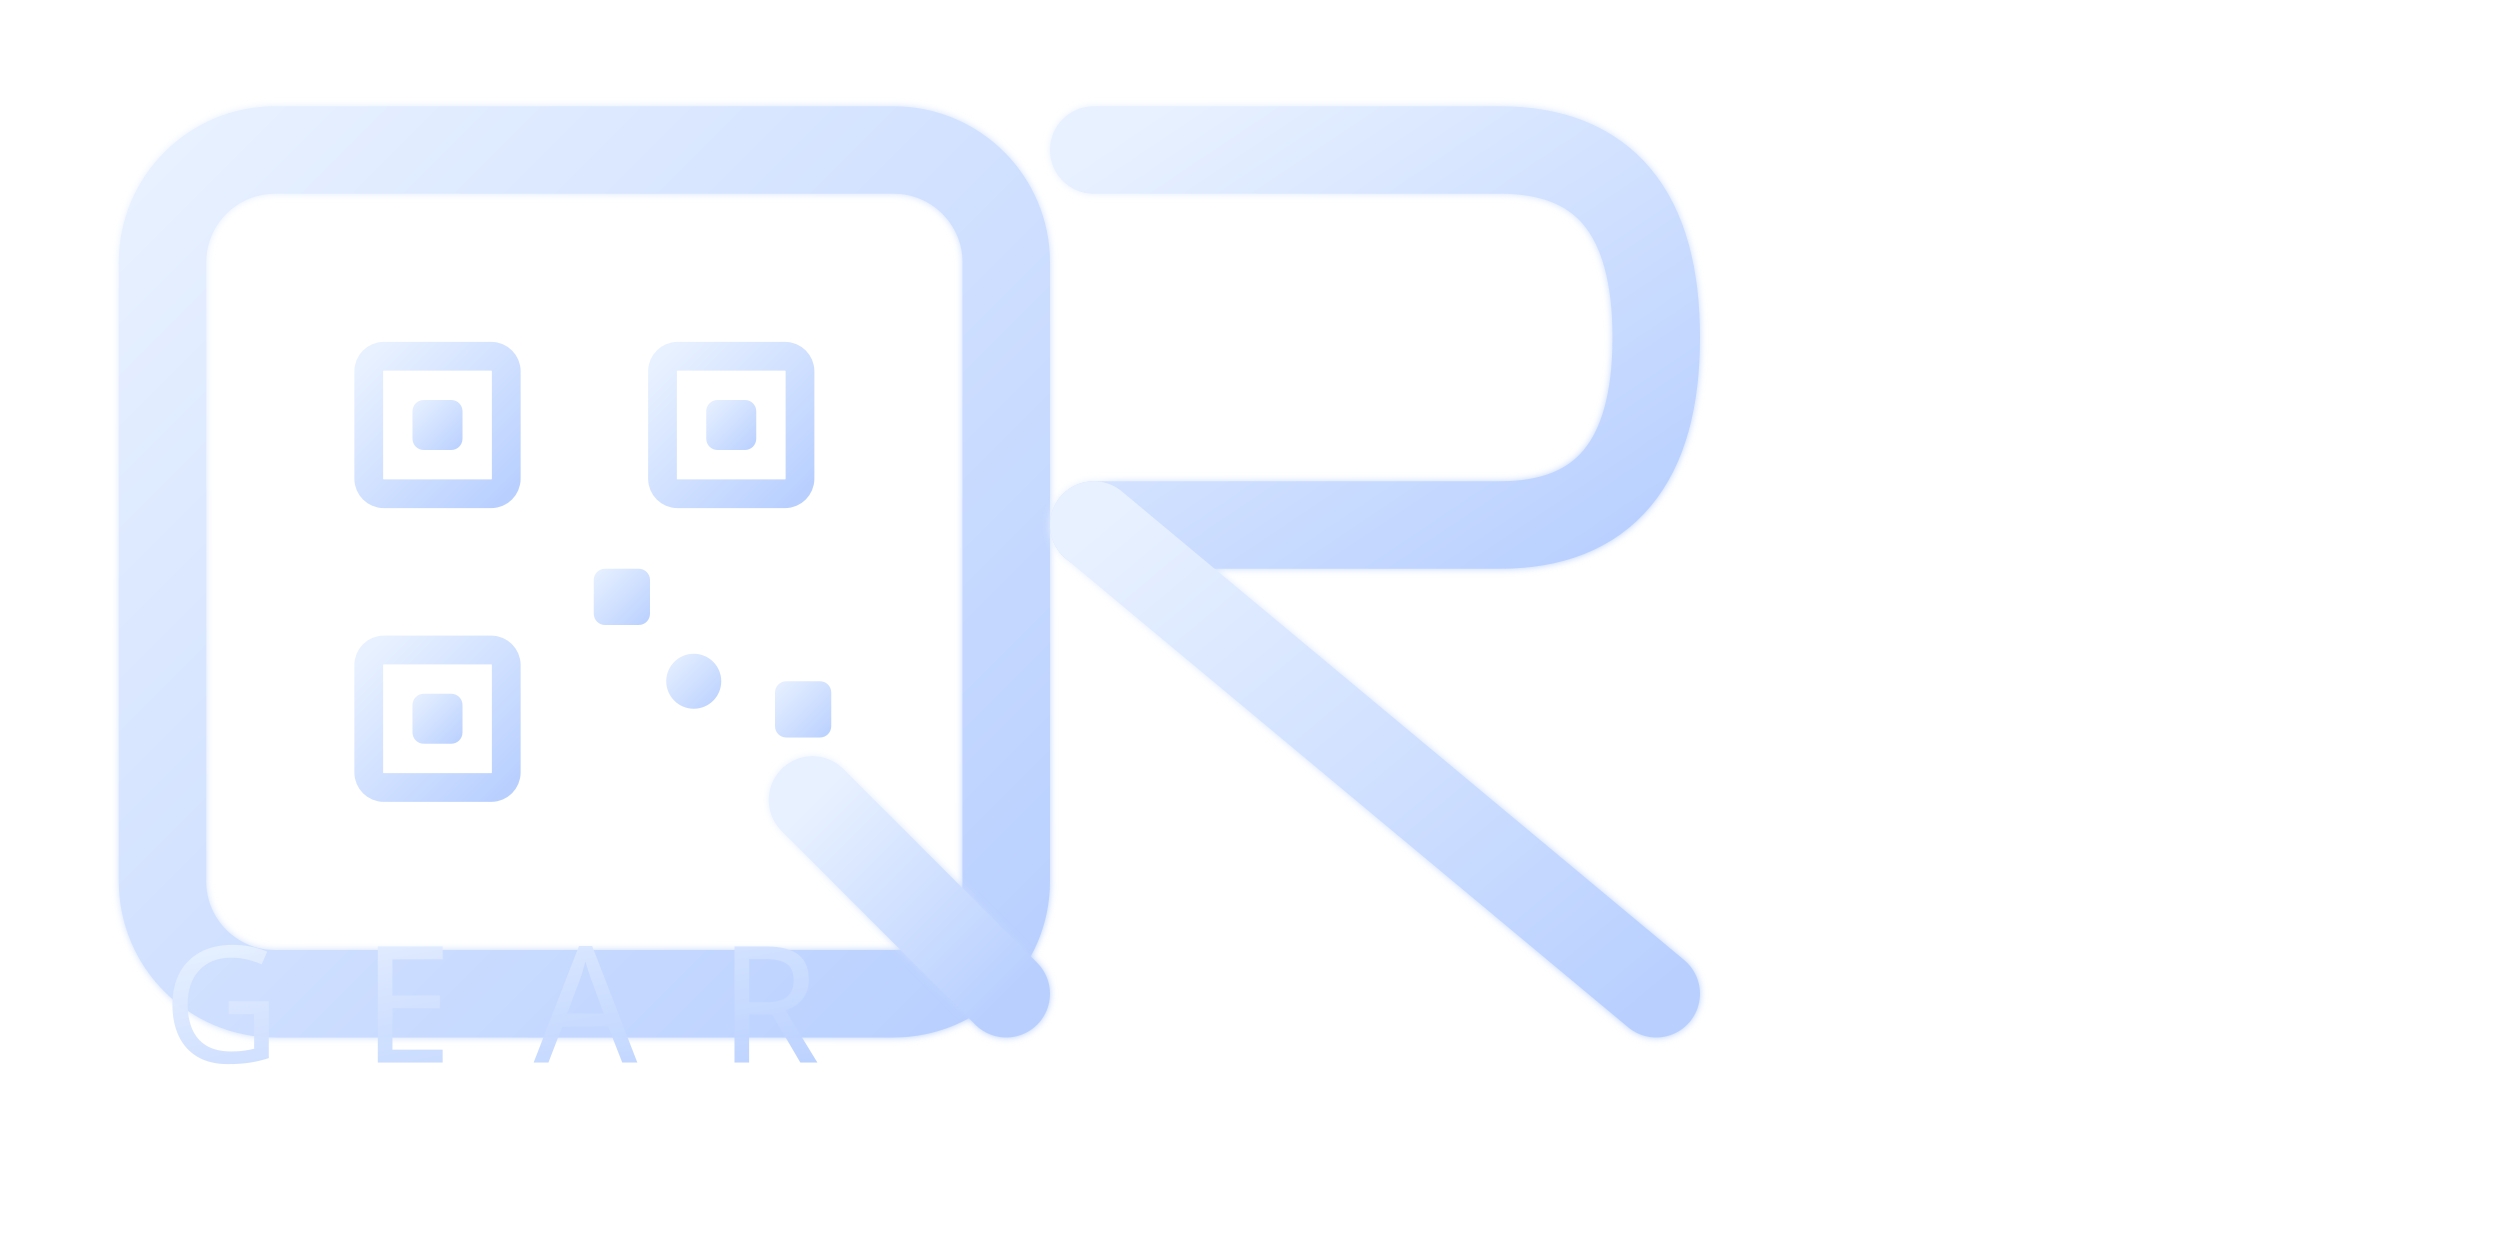
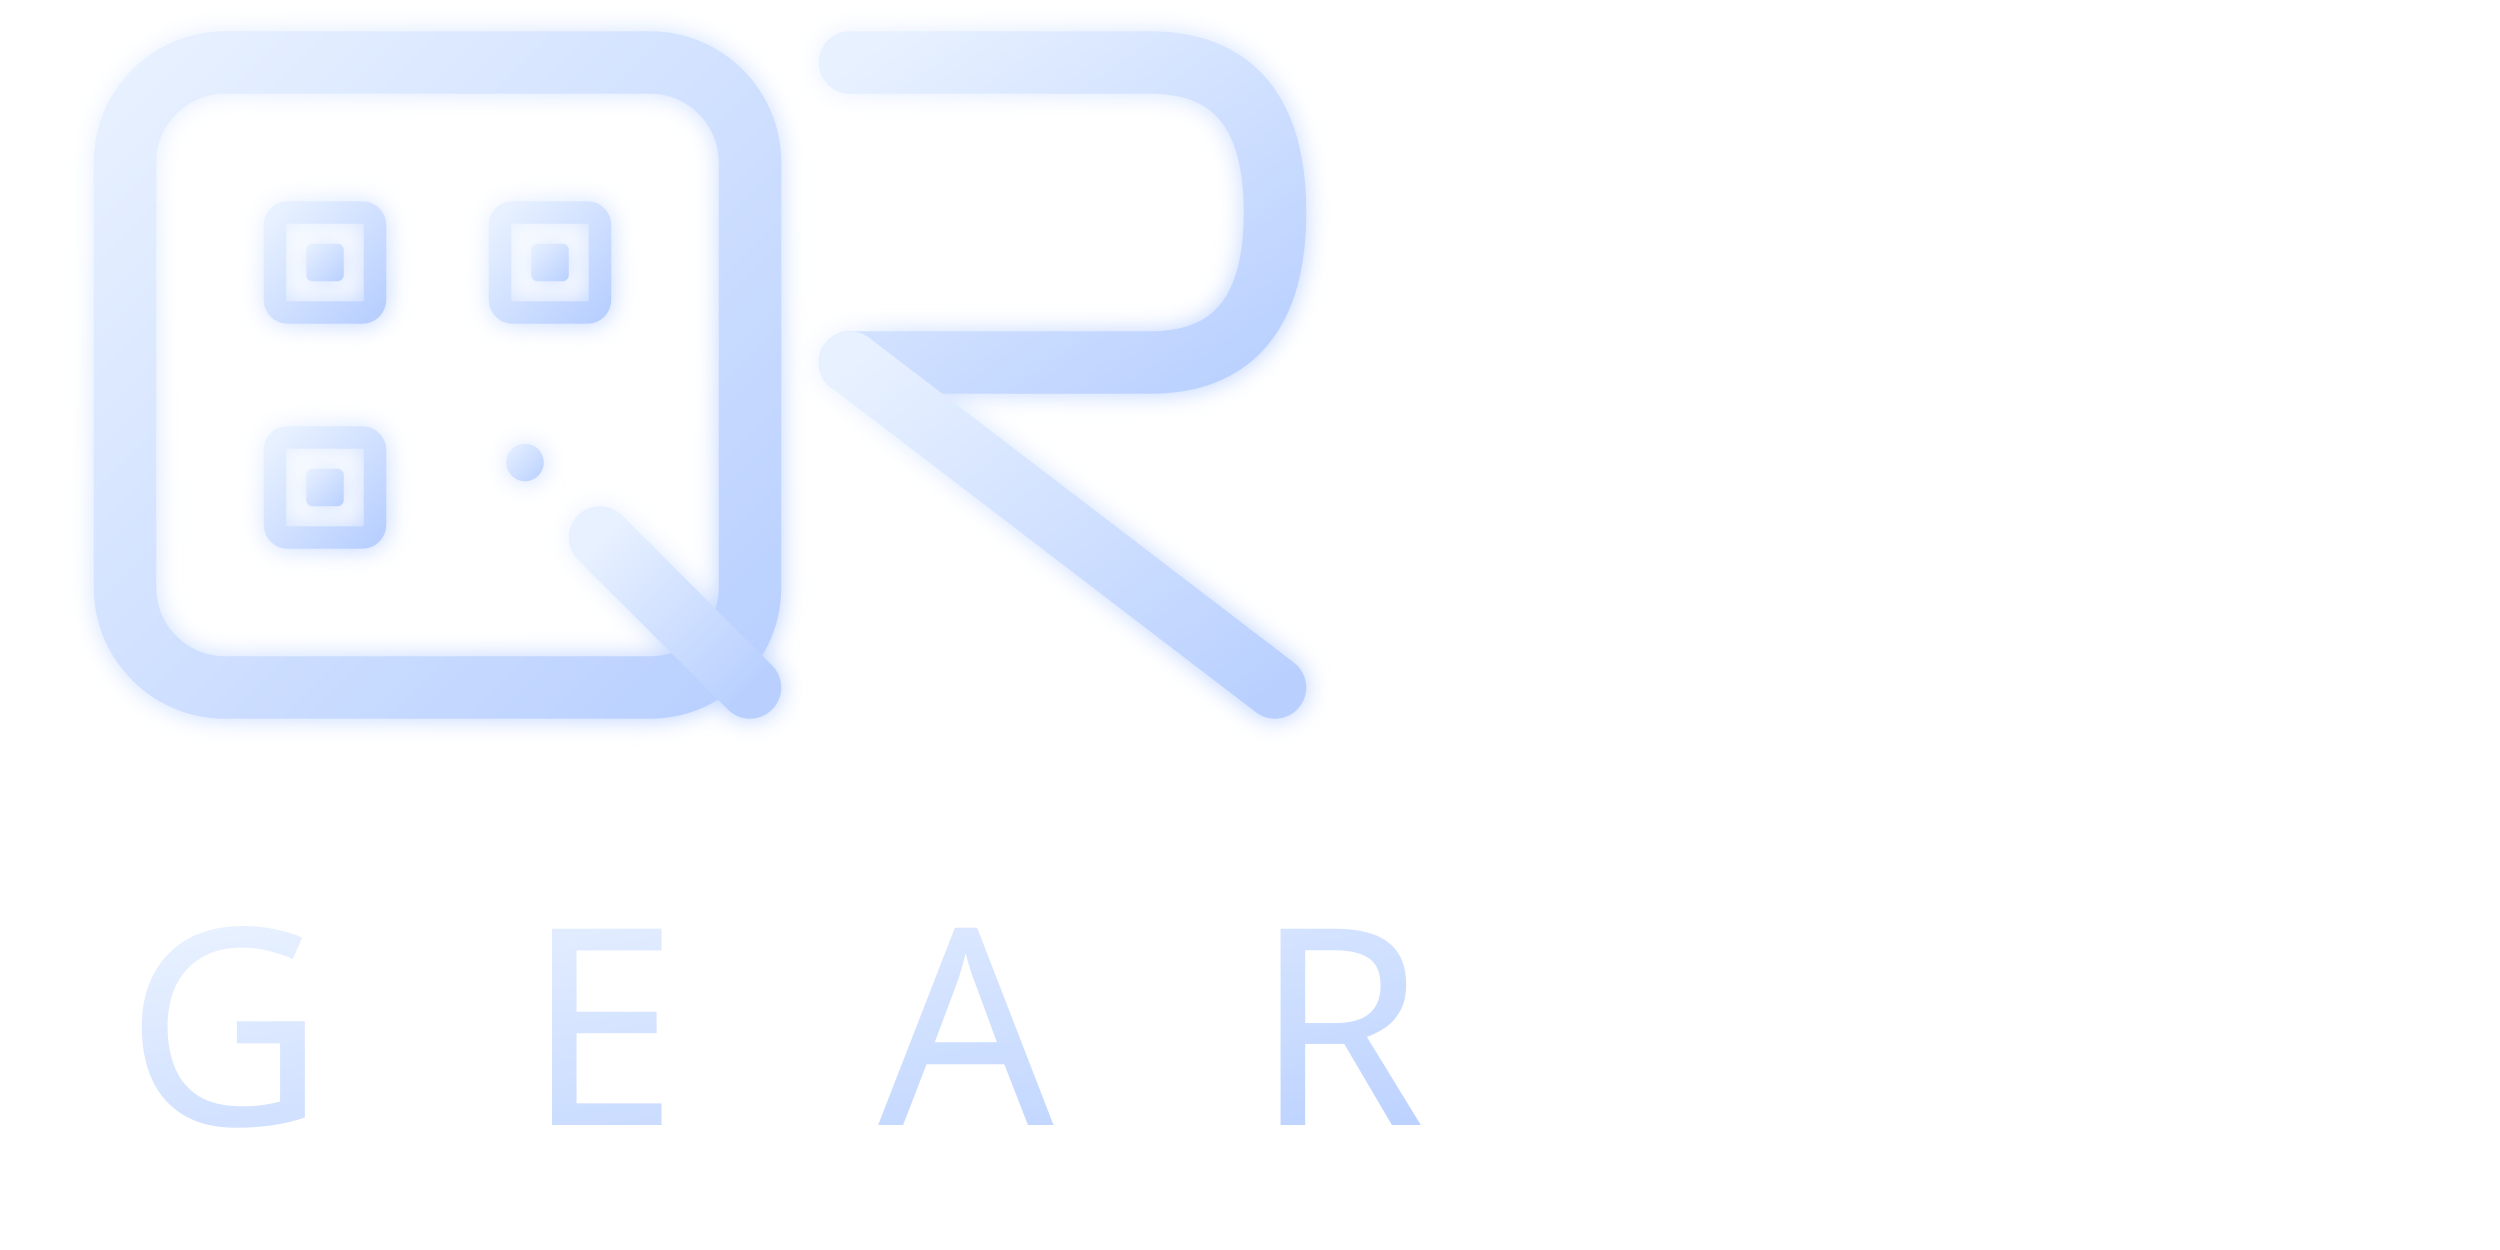
- <svg xmlns="http://www.w3.org/2000/svg" width="4000" height="2000" viewBox="0 0 4000 2000">
+ <svg xmlns="http://www.w3.org/2000/svg" viewBox="0 0 200 100">
  <defs>
    <linearGradient id="steel" x1="0" y1="0" x2="1" y2="1">
      <stop offset="0" stop-color="#e8f1ff" stop-opacity="1" />
      <stop offset="1" stop-color="#b9d0ff" stop-opacity="1" />
    </linearGradient>
    <filter id="glow" x="-50%" y="-50%" width="200%" height="200%">
-       <feGaussianBlur stdDeviation="6" result="blur" />
+       <feGaussianBlur stdDeviation="1" result="blur" />
      <feMerge>
        <feMergeNode in="blur" />
        <feMergeNode in="SourceGraphic" />
      </feMerge>
    </filter>
  </defs>
-   <g transform="translate(260,240)">
-     <rect x="0" y="0" width="1350" height="1350" rx="180" ry="180" fill="none" stroke="url(#steel)" stroke-width="140" filter="url(#glow)" />
-     <path d="M1040 1040 L1350 1350" fill="none" stroke="url(#steel)" stroke-width="140" stroke-linecap="round" filter="url(#glow)" />
-     <g transform="translate(330,330)" fill="none" stroke="url(#steel)" stroke-width="46">
-       <rect x="0" y="0" width="220" height="220" rx="24" />
-       <rect x="470" y="0" width="220" height="220" rx="24" />
-       <rect x="0" y="470" width="220" height="220" rx="24" />
-       <rect x="70" y="70" width="80" height="80" rx="18" fill="url(#steel)" stroke="none" />
-       <rect x="540" y="70" width="80" height="80" rx="18" fill="url(#steel)" stroke="none" />
-       <rect x="70" y="540" width="80" height="80" rx="18" fill="url(#steel)" stroke="none" />
-       <circle cx="520" cy="520" r="44" fill="url(#steel)" stroke="none" />
-       <rect x="360" y="340" width="90" height="90" rx="18" fill="url(#steel)" stroke="none" />
-       <rect x="650" y="520" width="90" height="90" rx="18" fill="url(#steel)" stroke="none" />
+   <g transform="translate(10, 5)" filter="url(#glow)">
+     <rect x="0" y="0" width="50" height="50" rx="8" ry="8" fill="none" stroke="url(#steel)" stroke-width="5" />
+     <path d="M38 38 L50 50" fill="none" stroke="url(#steel)" stroke-width="5" stroke-linecap="round" />
+     <g transform="translate(12, 12)" fill="none" stroke="url(#steel)" stroke-width="1.8">
+       <rect x="0" y="0" width="8" height="8" rx="1" />
+       <rect x="18" y="0" width="8" height="8" rx="1" />
+       <rect x="0" y="18" width="8" height="8" rx="1" />
+       <rect x="2.5" y="2.5" width="3" height="3" rx="0.5" fill="url(#steel)" stroke="none" />
+       <rect x="20.5" y="2.5" width="3" height="3" rx="0.5" fill="url(#steel)" stroke="none" />
+       <rect x="2.5" y="20.5" width="3" height="3" rx="0.5" fill="url(#steel)" stroke="none" />
+       <circle cx="20" cy="20" r="1.5" fill="url(#steel)" stroke="none" />
    </g>
  </g>
-   <g transform="translate(1750,240)" fill="none" stroke="url(#steel)" stroke-width="140" stroke-linecap="round" stroke-linejoin="round" filter="url(#glow)">
-     <path d="M0 0 L0 1350" />
-     <path d="M0 0 L650 0 Q900 0 900 300 Q900 600 650 600 L0 600" />
-     <path d="M0 600 L900 1350" />
+   <g transform="translate(68, 5)" fill="none" stroke="url(#steel)" stroke-linecap="round" stroke-linejoin="round" filter="url(#glow)">
+     <path d="M0 0 L0 50" stroke-width="5" />
+     <path d="M0 0 L24 0 Q34 0 34 12 Q34 24 24 24 L0 24" stroke-width="5" />
+     <path d="M0 24 L34 50" stroke-width="5" />
  </g>
-   <g transform="translate(260,1700)" fill="url(#steel)">
-     <text x="0" y="0" font-size="260" font-weight="400" letter-spacing="130" font-family="Eurostile, 'Bank Gothic', 'Orbitron', system-ui, sans-serif" opacity="0.95">GEAR</text>
+   <g transform="translate(10, 68)" fill="url(#steel)">
+     <text x="0" y="22" font-size="22" font-weight="400" letter-spacing="16" font-family="Eurostile, 'Bank Gothic', 'Orbitron', system-ui, sans-serif" opacity="0.95">GEAR</text>
  </g>
+   <line x1="10" y1="62" x2="98" y2="62" stroke="url(#steel)" stroke-width="0.5" opacity="0.4" />
</svg>
